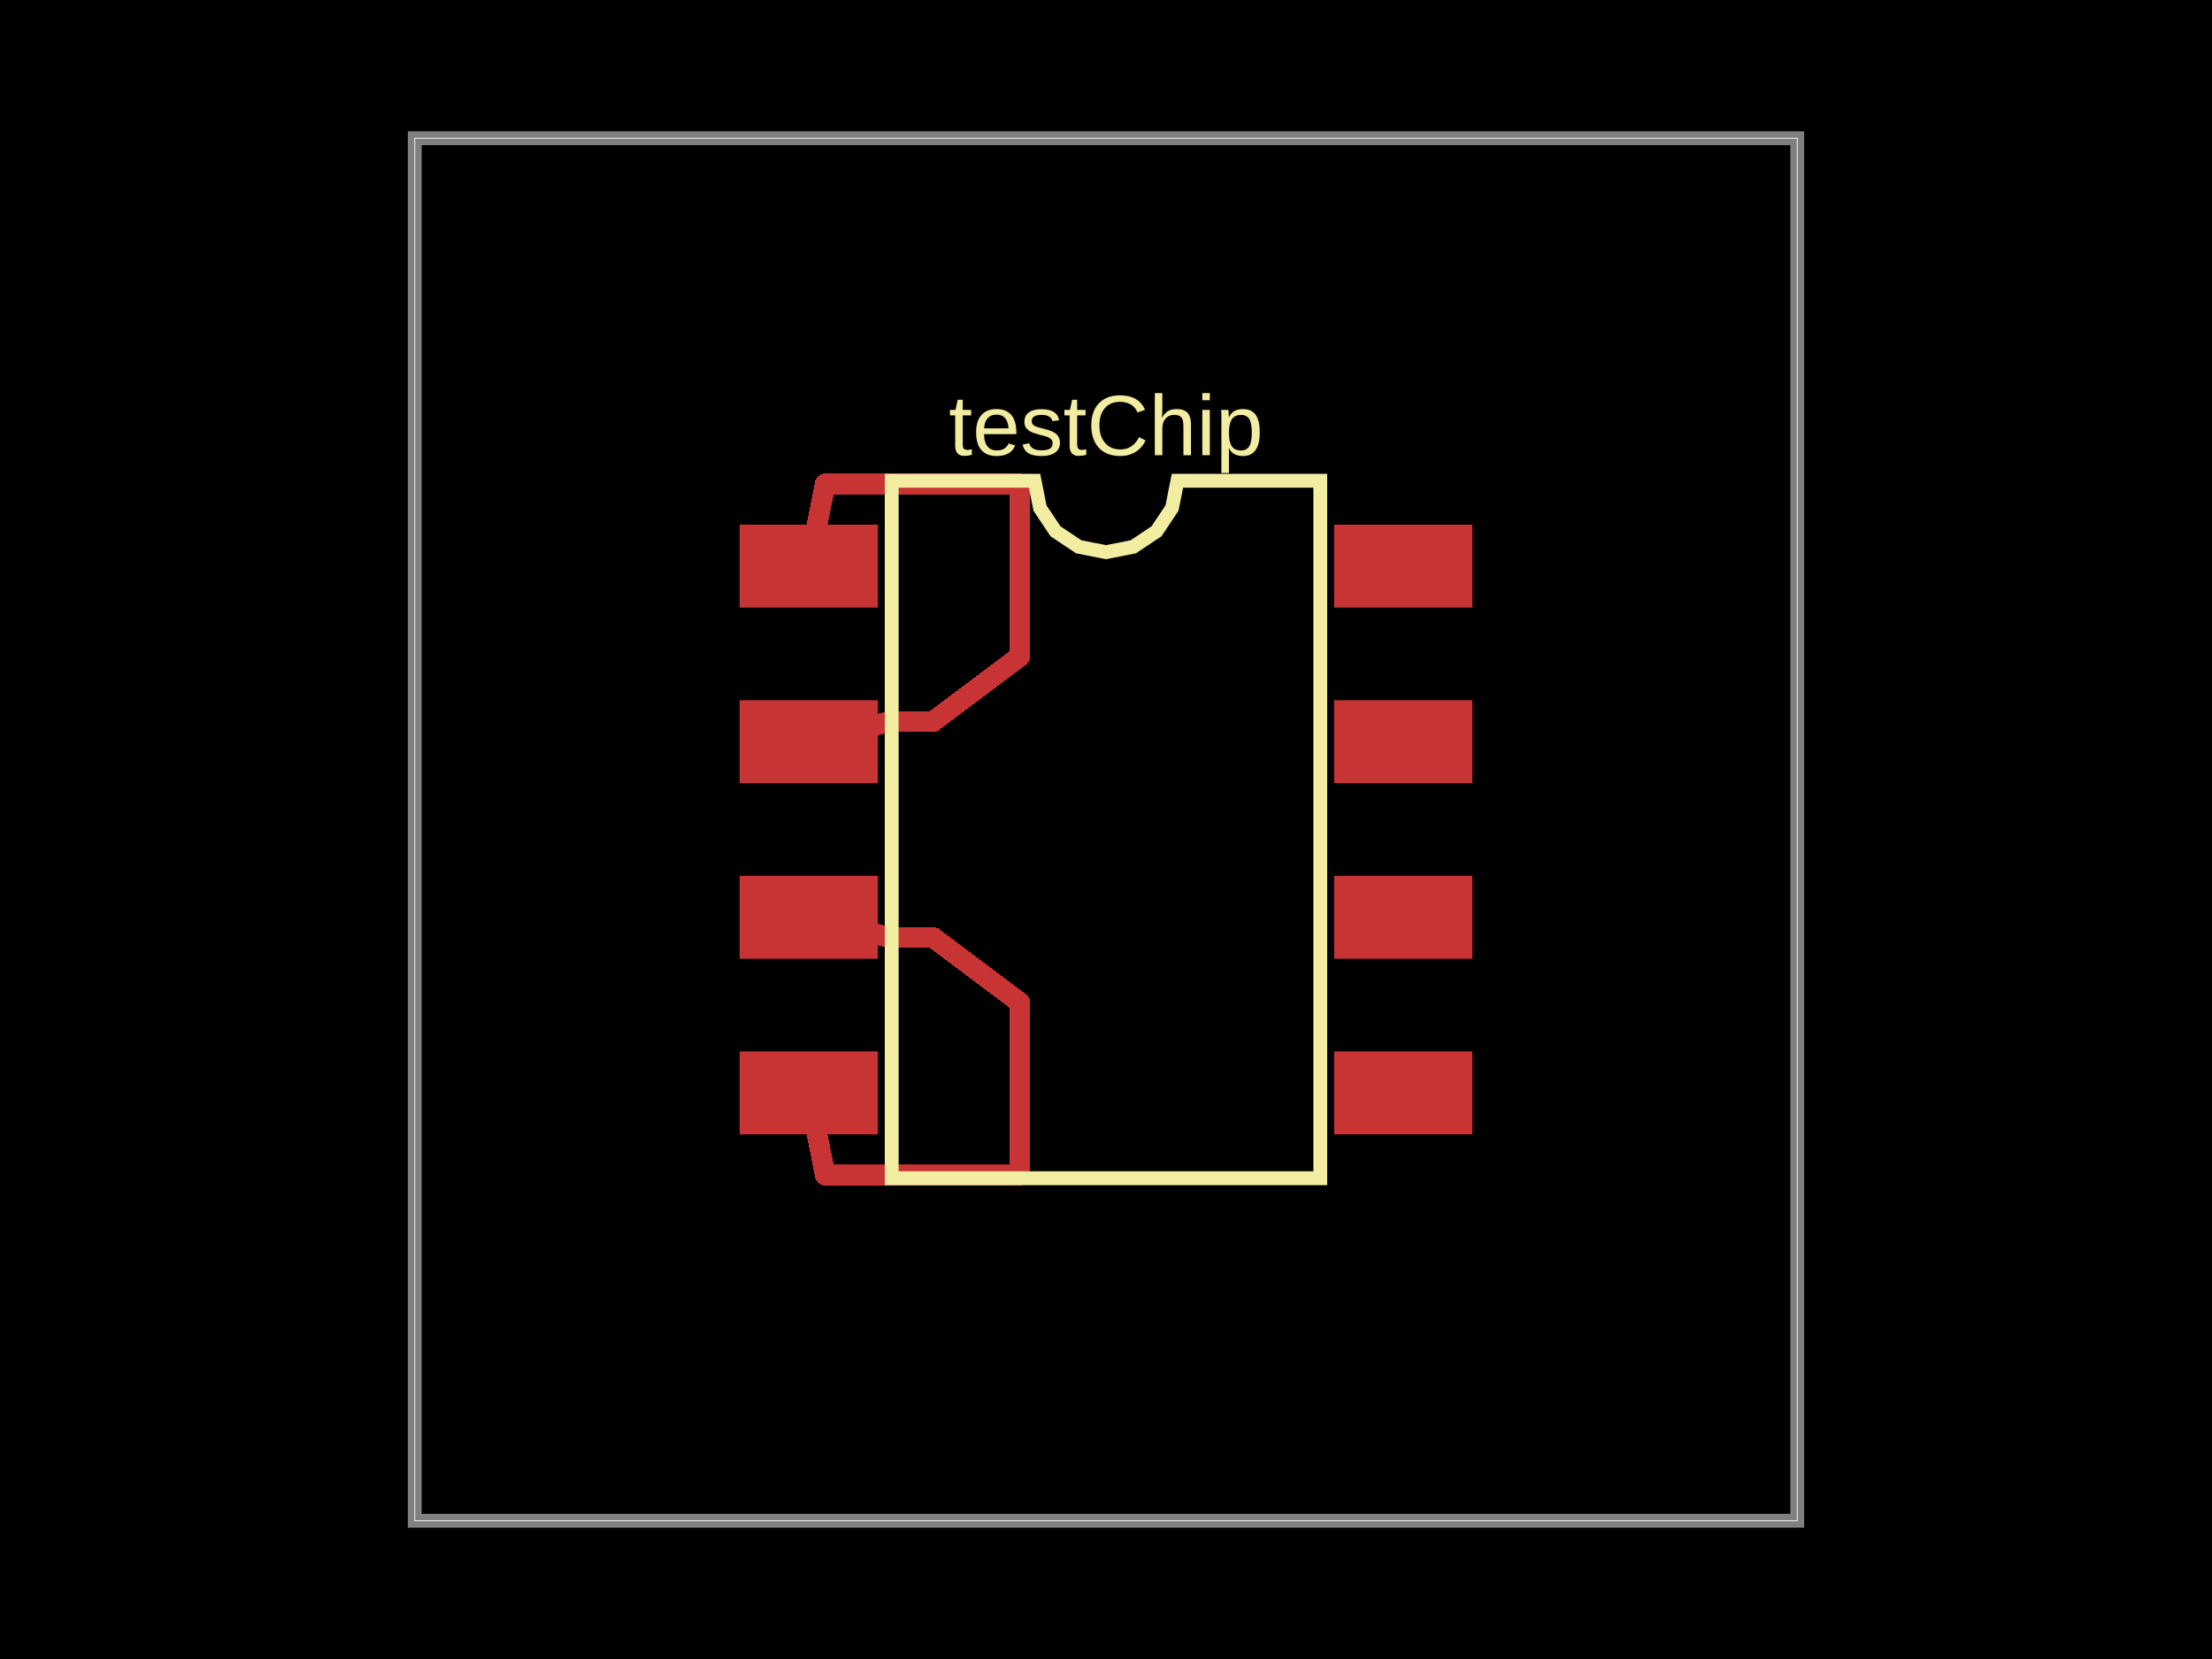
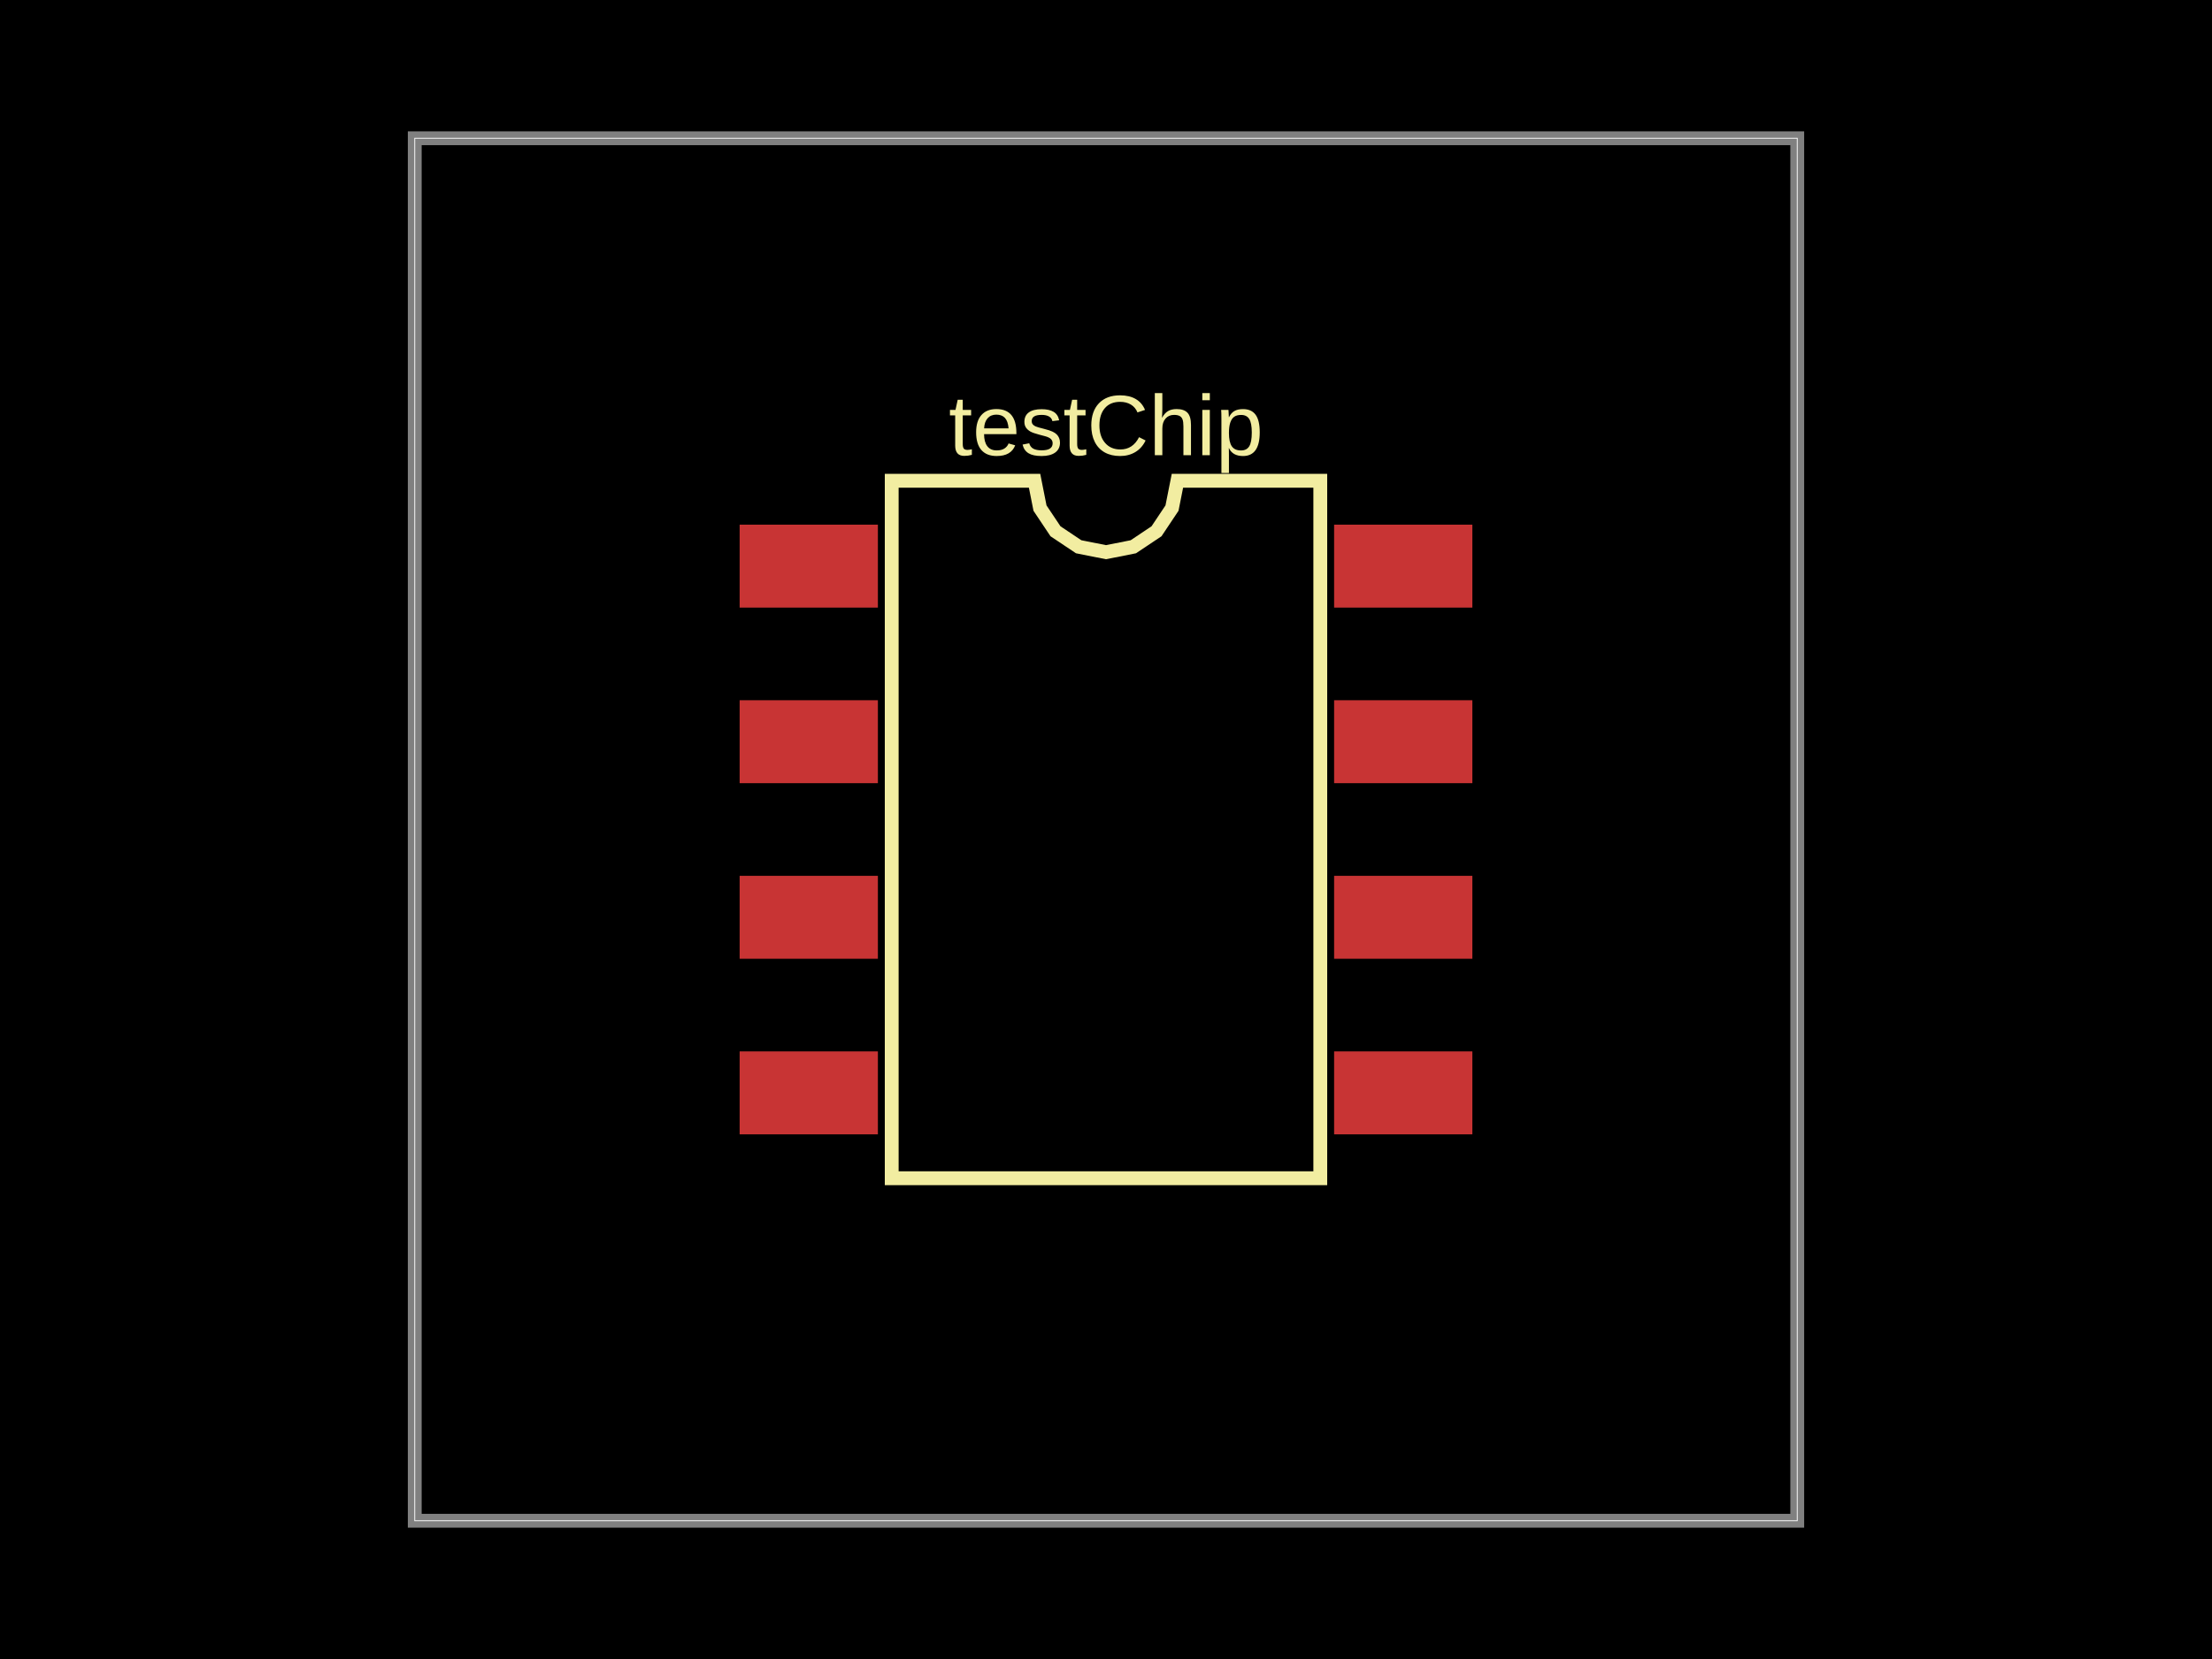
<svg xmlns="http://www.w3.org/2000/svg" width="800" height="600">
  <style />
  <rect class="boundary" x="0" y="0" fill="#000" width="800" height="600" />
  <rect class="pcb-boundary" fill="none" stroke="#fff" stroke-width="0.3" x="150" y="50" width="500" height="500" />
  <path class="pcb-board" d="M 150 550 L 650 550 L 650 50 L 150 50 Z" fill="none" stroke="rgba(255, 255, 255, 0.5)" stroke-width="5" />
  <g transform="translate(400, 300) rotate(0) scale(1, -1)">
    <rect class="pcb-component" x="-132.5" y="-110.25" width="265" height="220.5" />
    <rect class="pcb-component-outline" x="-132.5" y="-110.25" width="265" height="220.5" />
  </g>
  <rect class="pcb-pad" fill="rgb(200, 52, 52)" x="267.5" y="189.75" width="50" height="30" />
  <rect class="pcb-pad" fill="rgb(200, 52, 52)" x="267.5" y="253.25" width="50" height="30" />
  <rect class="pcb-pad" fill="rgb(200, 52, 52)" x="267.5" y="316.75" width="50" height="30" />
  <rect class="pcb-pad" fill="rgb(200, 52, 52)" x="267.5" y="380.25" width="50" height="30" />
  <rect class="pcb-pad" fill="rgb(200, 52, 52)" x="482.5" y="380.25" width="50" height="30" />
  <rect class="pcb-pad" fill="rgb(200, 52, 52)" x="482.5" y="316.75" width="50" height="30" />
  <rect class="pcb-pad" fill="rgb(200, 52, 52)" x="482.5" y="253.25" width="50" height="30" />
  <rect class="pcb-pad" fill="rgb(200, 52, 52)" x="482.5" y="189.75" width="50" height="30" />
-   <path class="pcb-trace" stroke="rgb(200, 52, 52)" fill="none" d="M 292.5 331.75 L 321.875 339.062" stroke-width="7.5" stroke-linecap="round" stroke-linejoin="round" shape-rendering="crispEdges" data-layer="top" />
-   <path class="pcb-trace" stroke="rgb(200, 52, 52)" fill="none" d="M 321.875 339.062 L 337.5 339.062" stroke-width="7.5" stroke-linecap="round" stroke-linejoin="round" shape-rendering="crispEdges" data-layer="top" />
-   <path class="pcb-trace" stroke="rgb(200, 52, 52)" fill="none" d="M 337.5 339.062 L 337.5 339.062" stroke-width="7.5" stroke-linecap="round" stroke-linejoin="round" shape-rendering="crispEdges" data-layer="top" />
-   <path class="pcb-trace" stroke="rgb(200, 52, 52)" fill="none" d="M 337.5 339.062 L 368.75 362.5" stroke-width="7.5" stroke-linecap="round" stroke-linejoin="round" shape-rendering="crispEdges" data-layer="top" />
-   <path class="pcb-trace" stroke="rgb(200, 52, 52)" fill="none" d="M 368.75 362.5 L 368.75 362.5" stroke-width="7.5" stroke-linecap="round" stroke-linejoin="round" shape-rendering="crispEdges" data-layer="top" />
-   <path class="pcb-trace" stroke="rgb(200, 52, 52)" fill="none" d="M 368.75 362.5 L 368.75 425" stroke-width="7.5" stroke-linecap="round" stroke-linejoin="round" shape-rendering="crispEdges" data-layer="top" />
-   <path class="pcb-trace" stroke="rgb(200, 52, 52)" fill="none" d="M 368.75 425 L 368.75 425" stroke-width="7.5" stroke-linecap="round" stroke-linejoin="round" shape-rendering="crispEdges" data-layer="top" />
-   <path class="pcb-trace" stroke="rgb(200, 52, 52)" fill="none" d="M 368.75 425 L 298.438 425" stroke-width="7.5" stroke-linecap="round" stroke-linejoin="round" shape-rendering="crispEdges" data-layer="top" />
-   <path class="pcb-trace" stroke="rgb(200, 52, 52)" fill="none" d="M 298.438 425 L 292.5 395.25" stroke-width="7.5" stroke-linecap="round" stroke-linejoin="round" shape-rendering="crispEdges" data-layer="top" />
-   <path class="pcb-trace" stroke="rgb(200, 52, 52)" fill="none" d="M 292.5 204.75 L 298.438 175" stroke-width="7.5" stroke-linecap="round" stroke-linejoin="round" shape-rendering="crispEdges" data-layer="top" />
-   <path class="pcb-trace" stroke="rgb(200, 52, 52)" fill="none" d="M 298.438 175 L 368.75 175" stroke-width="7.5" stroke-linecap="round" stroke-linejoin="round" shape-rendering="crispEdges" data-layer="top" />
-   <path class="pcb-trace" stroke="rgb(200, 52, 52)" fill="none" d="M 368.75 175 L 368.75 175" stroke-width="7.5" stroke-linecap="round" stroke-linejoin="round" shape-rendering="crispEdges" data-layer="top" />
-   <path class="pcb-trace" stroke="rgb(200, 52, 52)" fill="none" d="M 368.75 175 L 368.75 237.5" stroke-width="7.5" stroke-linecap="round" stroke-linejoin="round" shape-rendering="crispEdges" data-layer="top" />
-   <path class="pcb-trace" stroke="rgb(200, 52, 52)" fill="none" d="M 368.75 237.5 L 368.75 237.5" stroke-width="7.5" stroke-linecap="round" stroke-linejoin="round" shape-rendering="crispEdges" data-layer="top" />
-   <path class="pcb-trace" stroke="rgb(200, 52, 52)" fill="none" d="M 368.75 237.5 L 337.5 260.938" stroke-width="7.5" stroke-linecap="round" stroke-linejoin="round" shape-rendering="crispEdges" data-layer="top" />
-   <path class="pcb-trace" stroke="rgb(200, 52, 52)" fill="none" d="M 337.5 260.938 L 337.5 260.938" stroke-width="7.5" stroke-linecap="round" stroke-linejoin="round" shape-rendering="crispEdges" data-layer="top" />
-   <path class="pcb-trace" stroke="rgb(200, 52, 52)" fill="none" d="M 337.5 260.938 L 321.875 260.938" stroke-width="7.5" stroke-linecap="round" stroke-linejoin="round" shape-rendering="crispEdges" data-layer="top" />
-   <path class="pcb-trace" stroke="rgb(200, 52, 52)" fill="none" d="M 321.875 260.938 L 292.5 268.25" stroke-width="7.5" stroke-linecap="round" stroke-linejoin="round" shape-rendering="crispEdges" data-layer="top" />
  <path class="pcb-silkscreen pcb-silkscreen-top" d="M 322.5 426.125 L 322.5 173.875 L 374.167 173.875 L 376.133 183.761 L 381.733 192.142 L 390.114 197.742 L 400 199.708 L 409.886 197.742 L 418.267 192.142 L 423.867 183.761 L 425.833 173.875 L 477.5 173.875 L 477.5 426.125 L 322.5 426.125 Z" fill="none" stroke="#f2eda1" stroke-width="5" data-pcb-component-id="pcb_component_0" data-pcb-silkscreen-path-id="pcb_silkscreen_path_0" />
  <text x="0" y="0" fill="#f2eda1" font-family="Arial, sans-serif" font-size="31.021" text-anchor="middle" dominant-baseline="central" transform="matrix(1,0,0,1,400,153.875)" class="pcb-silkscreen-text pcb-silkscreen-top" data-pcb-silkscreen-text-id="pcb_component_0" stroke="#f2eda1" stroke-width="0">testChip</text>
</svg>
